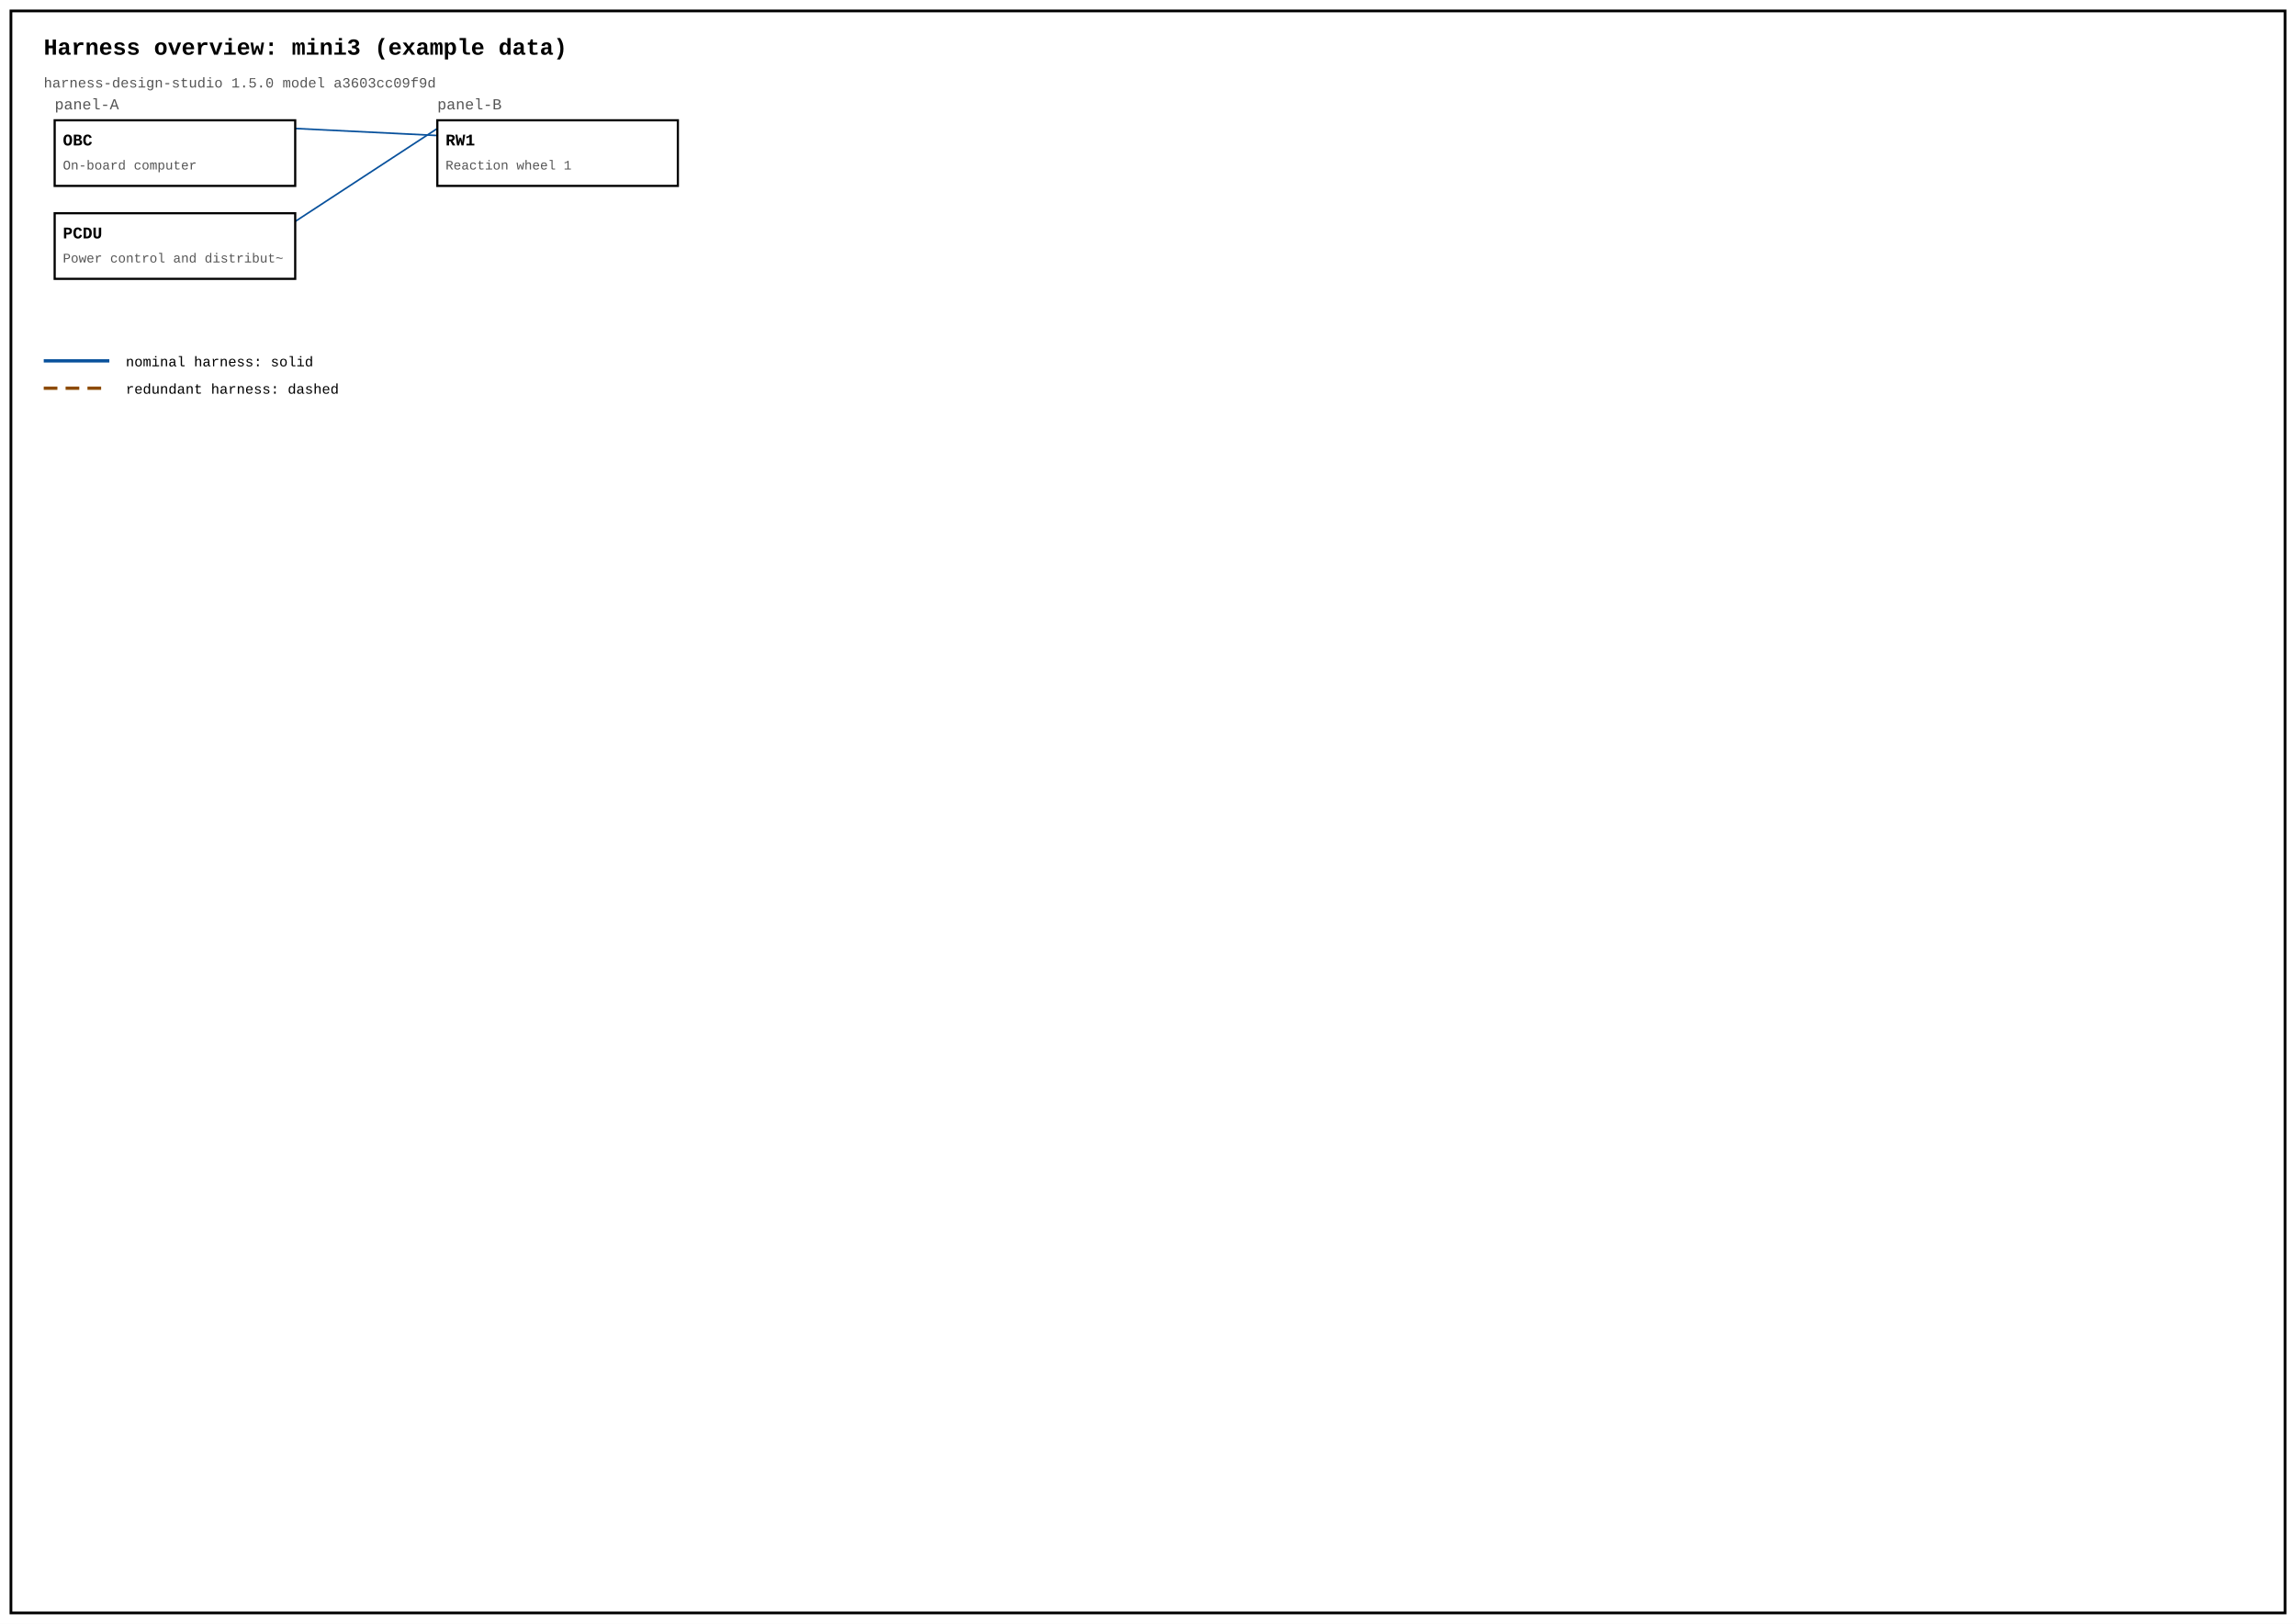
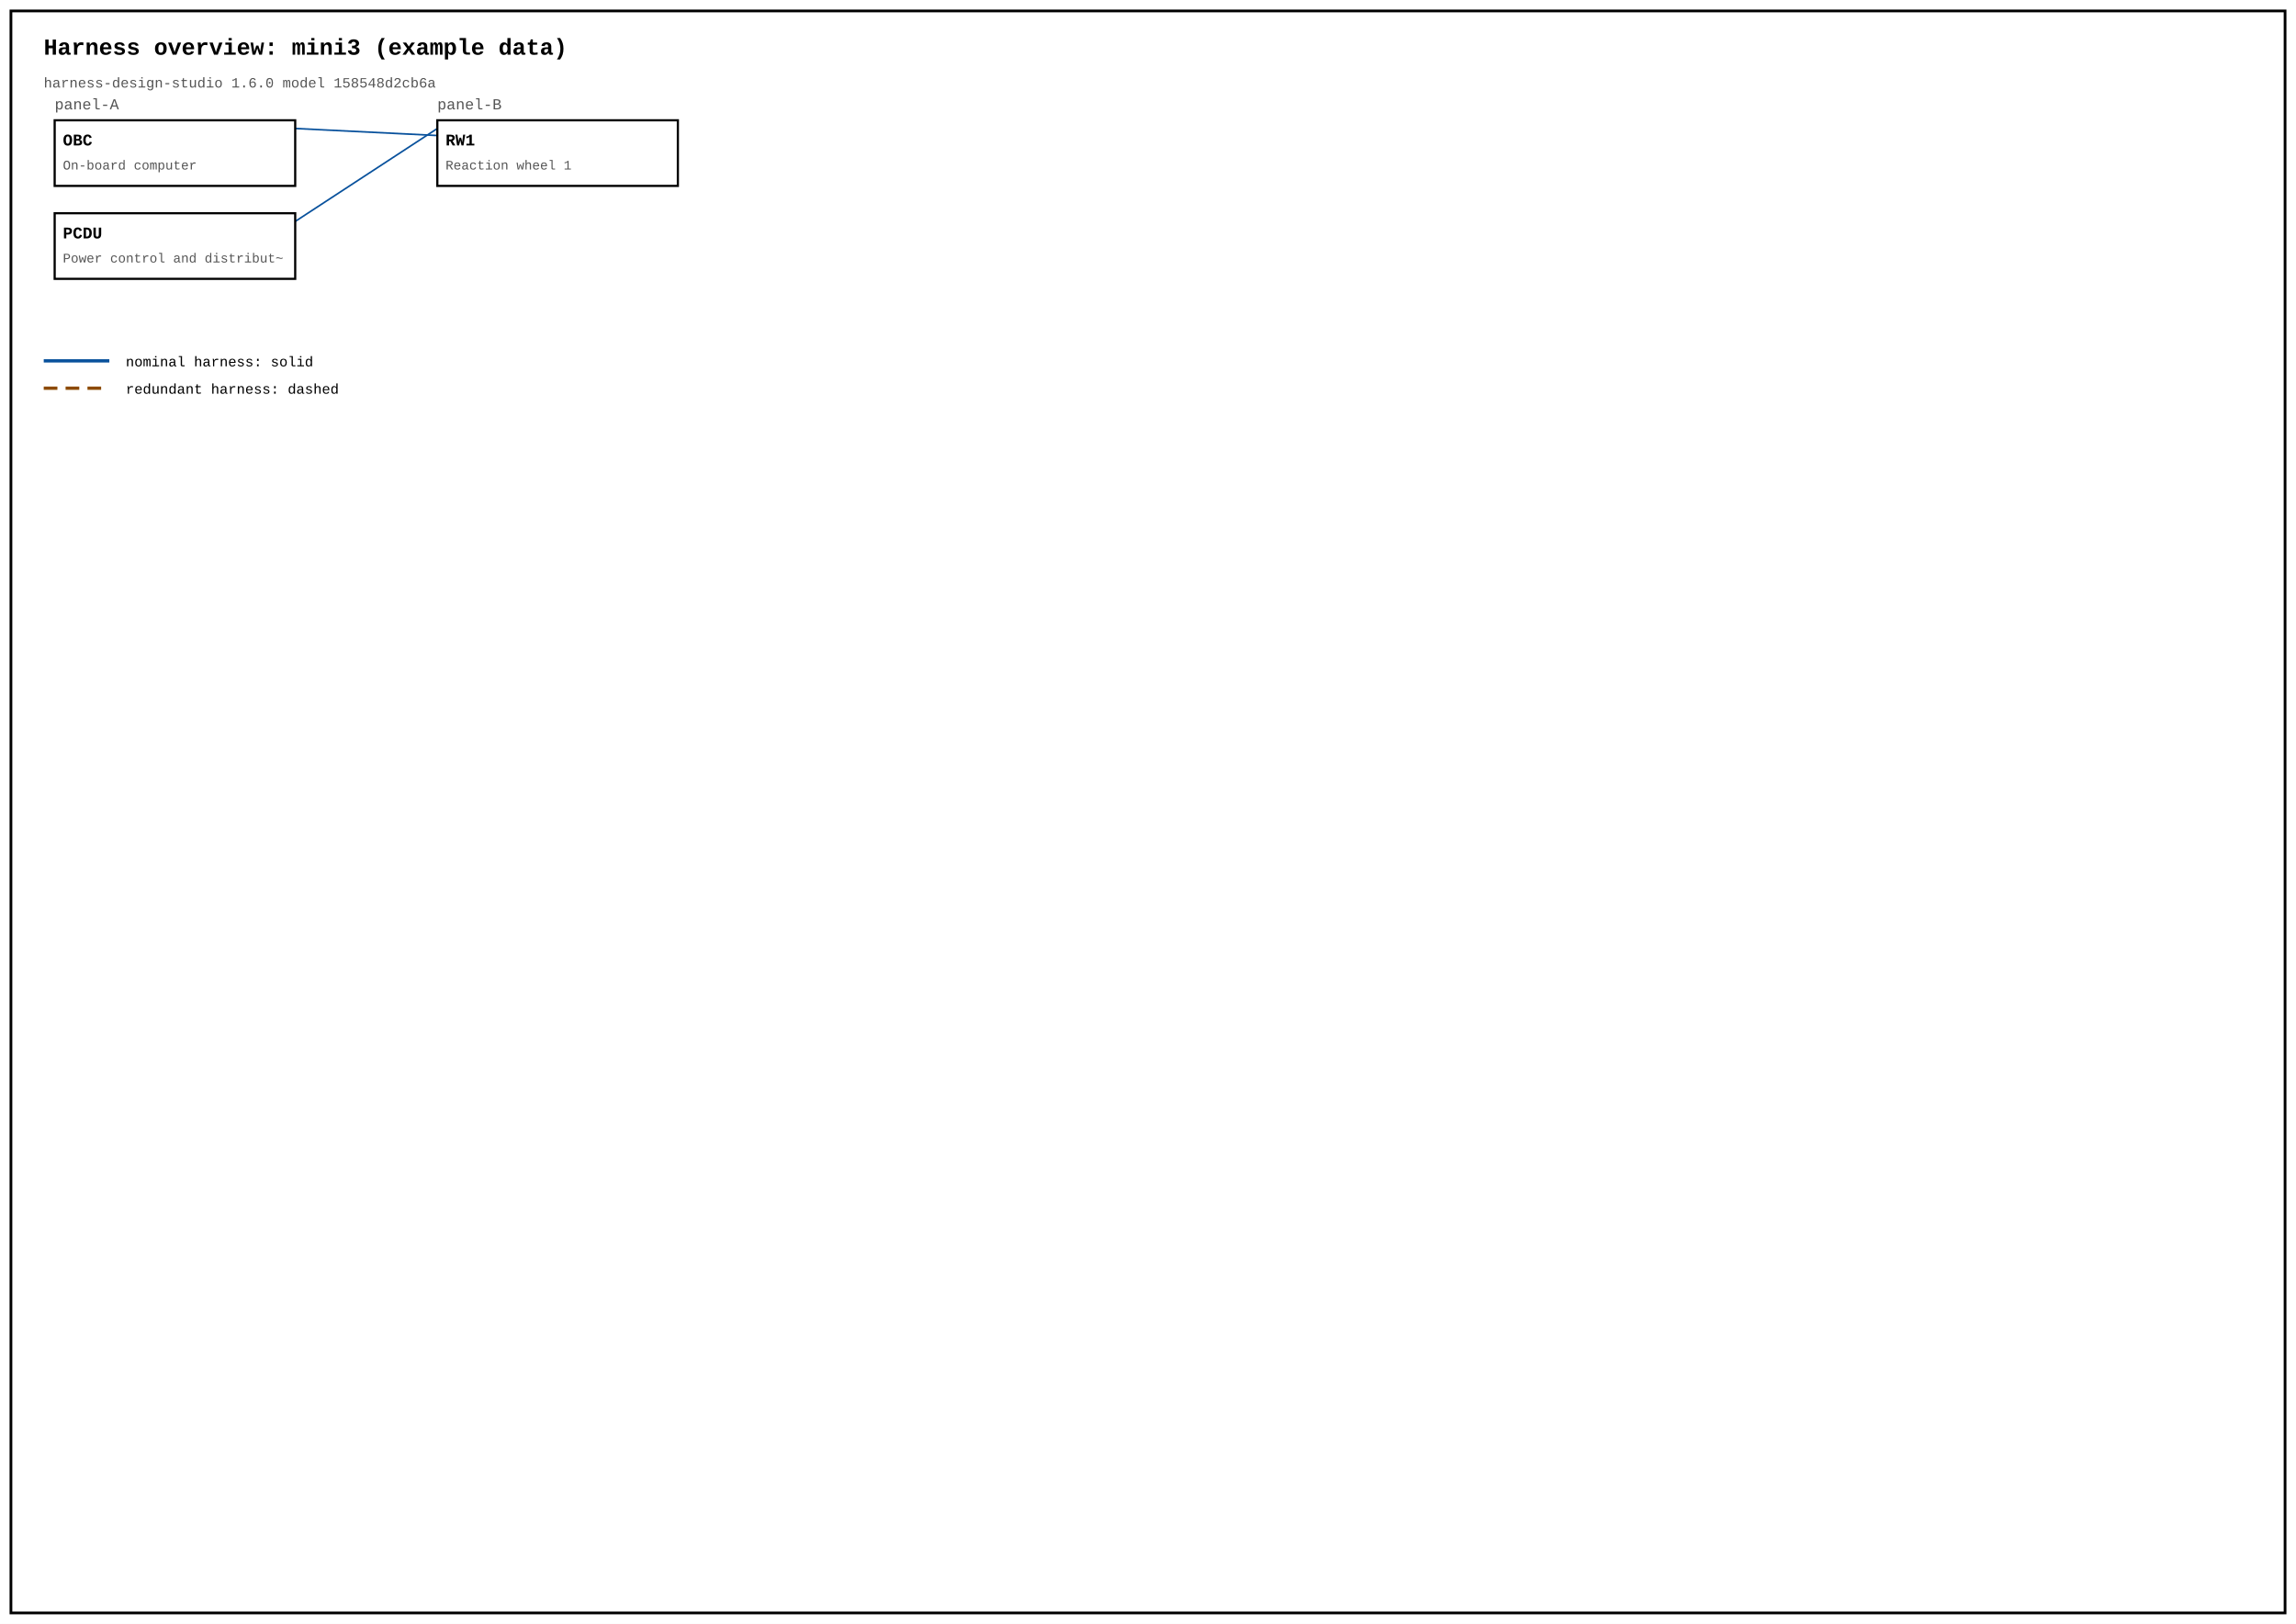
<svg xmlns="http://www.w3.org/2000/svg" width="420mm" height="297mm" viewBox="0 0 420 297" font-family="Courier New, Courier, monospace">
  <rect x="0" y="0" width="420" height="297" fill="#ffffff" />
  <rect x="2" y="2" width="416" height="293" fill="none" stroke="#000000" stroke-width="0.5" />
  <text x="8" y="10" font-size="4.2" font-weight="bold" text-anchor="start" fill="#000000">Harness overview: mini3 (example data)</text>
-   <text x="8" y="16" font-size="2.6" text-anchor="start" fill="#555555">harness-design-studio 1.5.0 model a3603cc09f9d</text>
+   <text x="8" y="16" font-size="2.6" text-anchor="start" fill="#555555">harness-design-studio 1.6.0 model 158548d2cb6a</text>
  <text x="10" y="20" font-size="2.8" text-anchor="start" fill="#555555">panel-A</text>
  <text x="80" y="20" font-size="2.8" text-anchor="start" fill="#555555">panel-B</text>
  <line x1="54" y1="40.5" x2="80" y2="23.5" stroke="#08519c" stroke-width="0.3" />
  <line x1="54" y1="23.5" x2="80" y2="24.786" stroke="#08519c" stroke-width="0.3" />
  <rect x="10" y="22" width="44" height="12" fill="#ffffff" stroke="#000000" stroke-width="0.4" />
  <text x="11.5" y="26.6" font-size="3" font-weight="bold" text-anchor="start" fill="#000000">OBC</text>
  <text x="11.5" y="31" font-size="2.4" text-anchor="start" fill="#555555">On-board computer</text>
  <rect x="10" y="39" width="44" height="12" fill="#ffffff" stroke="#000000" stroke-width="0.4" />
  <text x="11.5" y="43.6" font-size="3" font-weight="bold" text-anchor="start" fill="#000000">PCDU</text>
  <text x="11.5" y="48" font-size="2.4" text-anchor="start" fill="#555555">Power control and distribut~</text>
  <rect x="80" y="22" width="44" height="12" fill="#ffffff" stroke="#000000" stroke-width="0.4" />
  <text x="81.5" y="26.6" font-size="3" font-weight="bold" text-anchor="start" fill="#000000">RW1</text>
  <text x="81.5" y="31" font-size="2.4" text-anchor="start" fill="#555555">Reaction wheel 1</text>
  <line x1="8" y1="66" x2="20" y2="66" stroke="#08519c" stroke-width="0.6" />
  <text x="23" y="67" font-size="2.6" text-anchor="start" fill="#000000">nominal harness: solid</text>
  <line x1="8" y1="71" x2="20" y2="71" stroke="#8c4a00" stroke-width="0.6" stroke-dasharray="2.5 1.5" />
  <text x="23" y="72" font-size="2.6" text-anchor="start" fill="#000000">redundant harness: dashed</text>
</svg>
